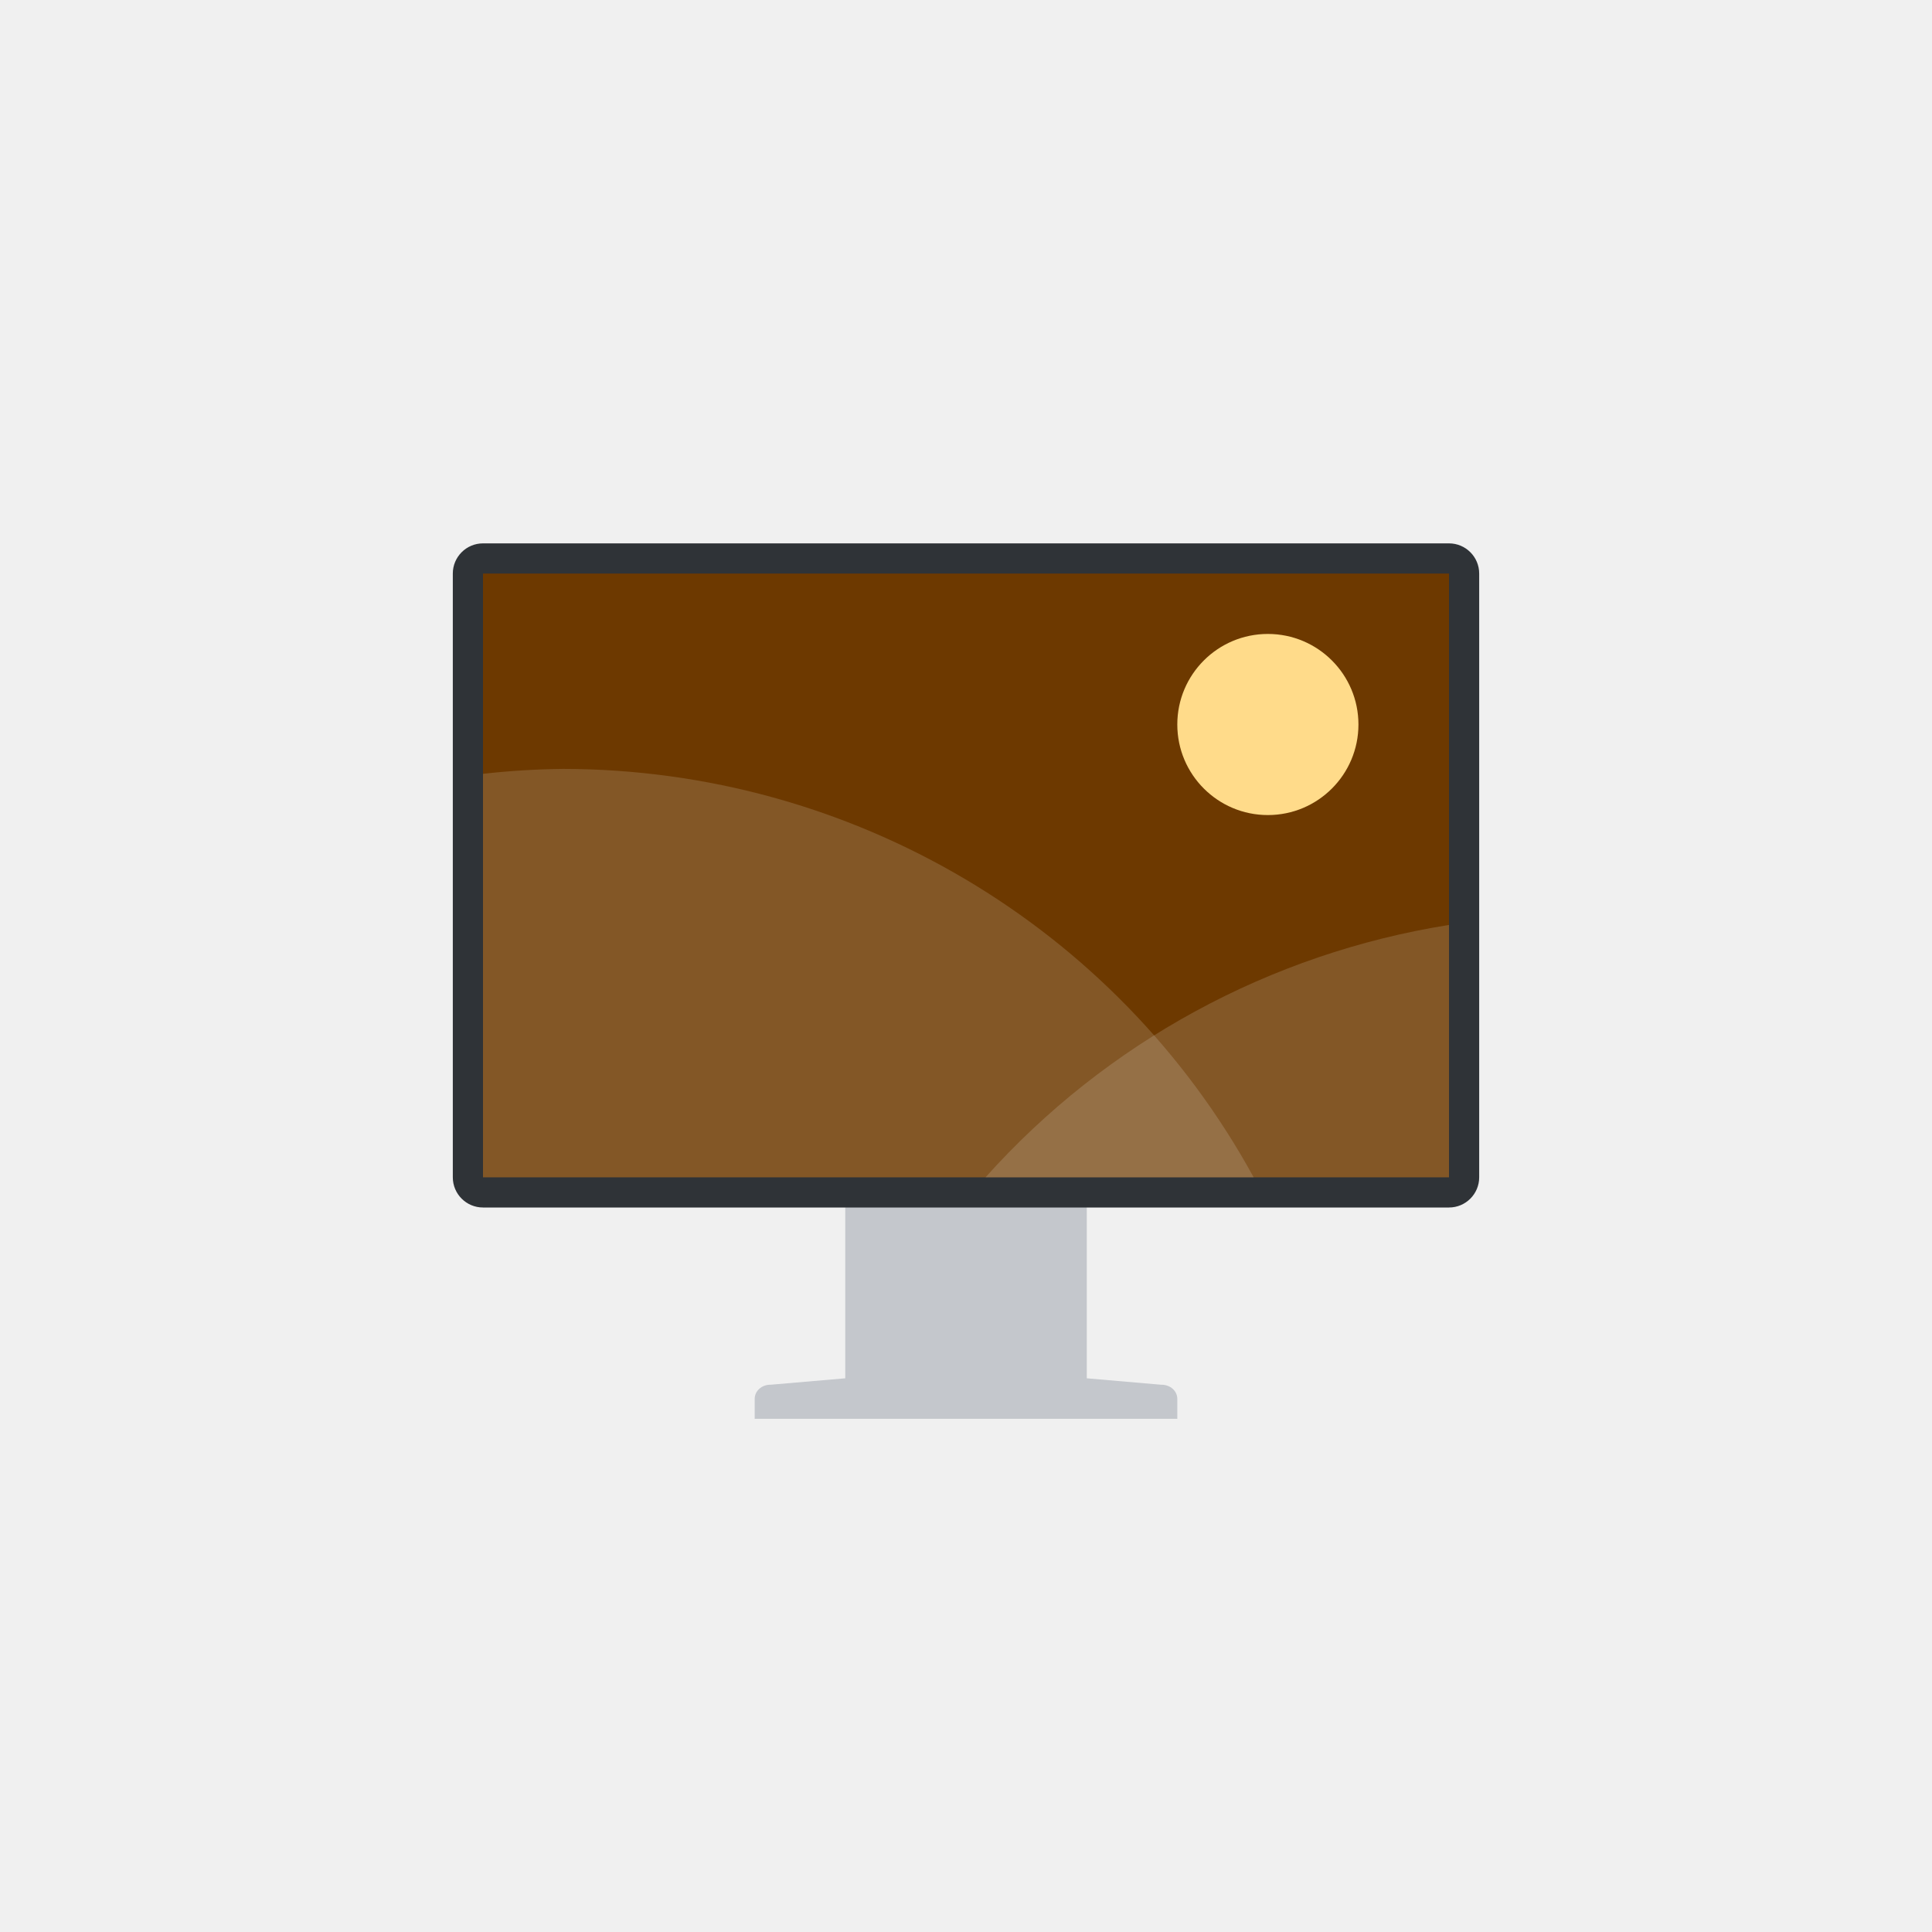
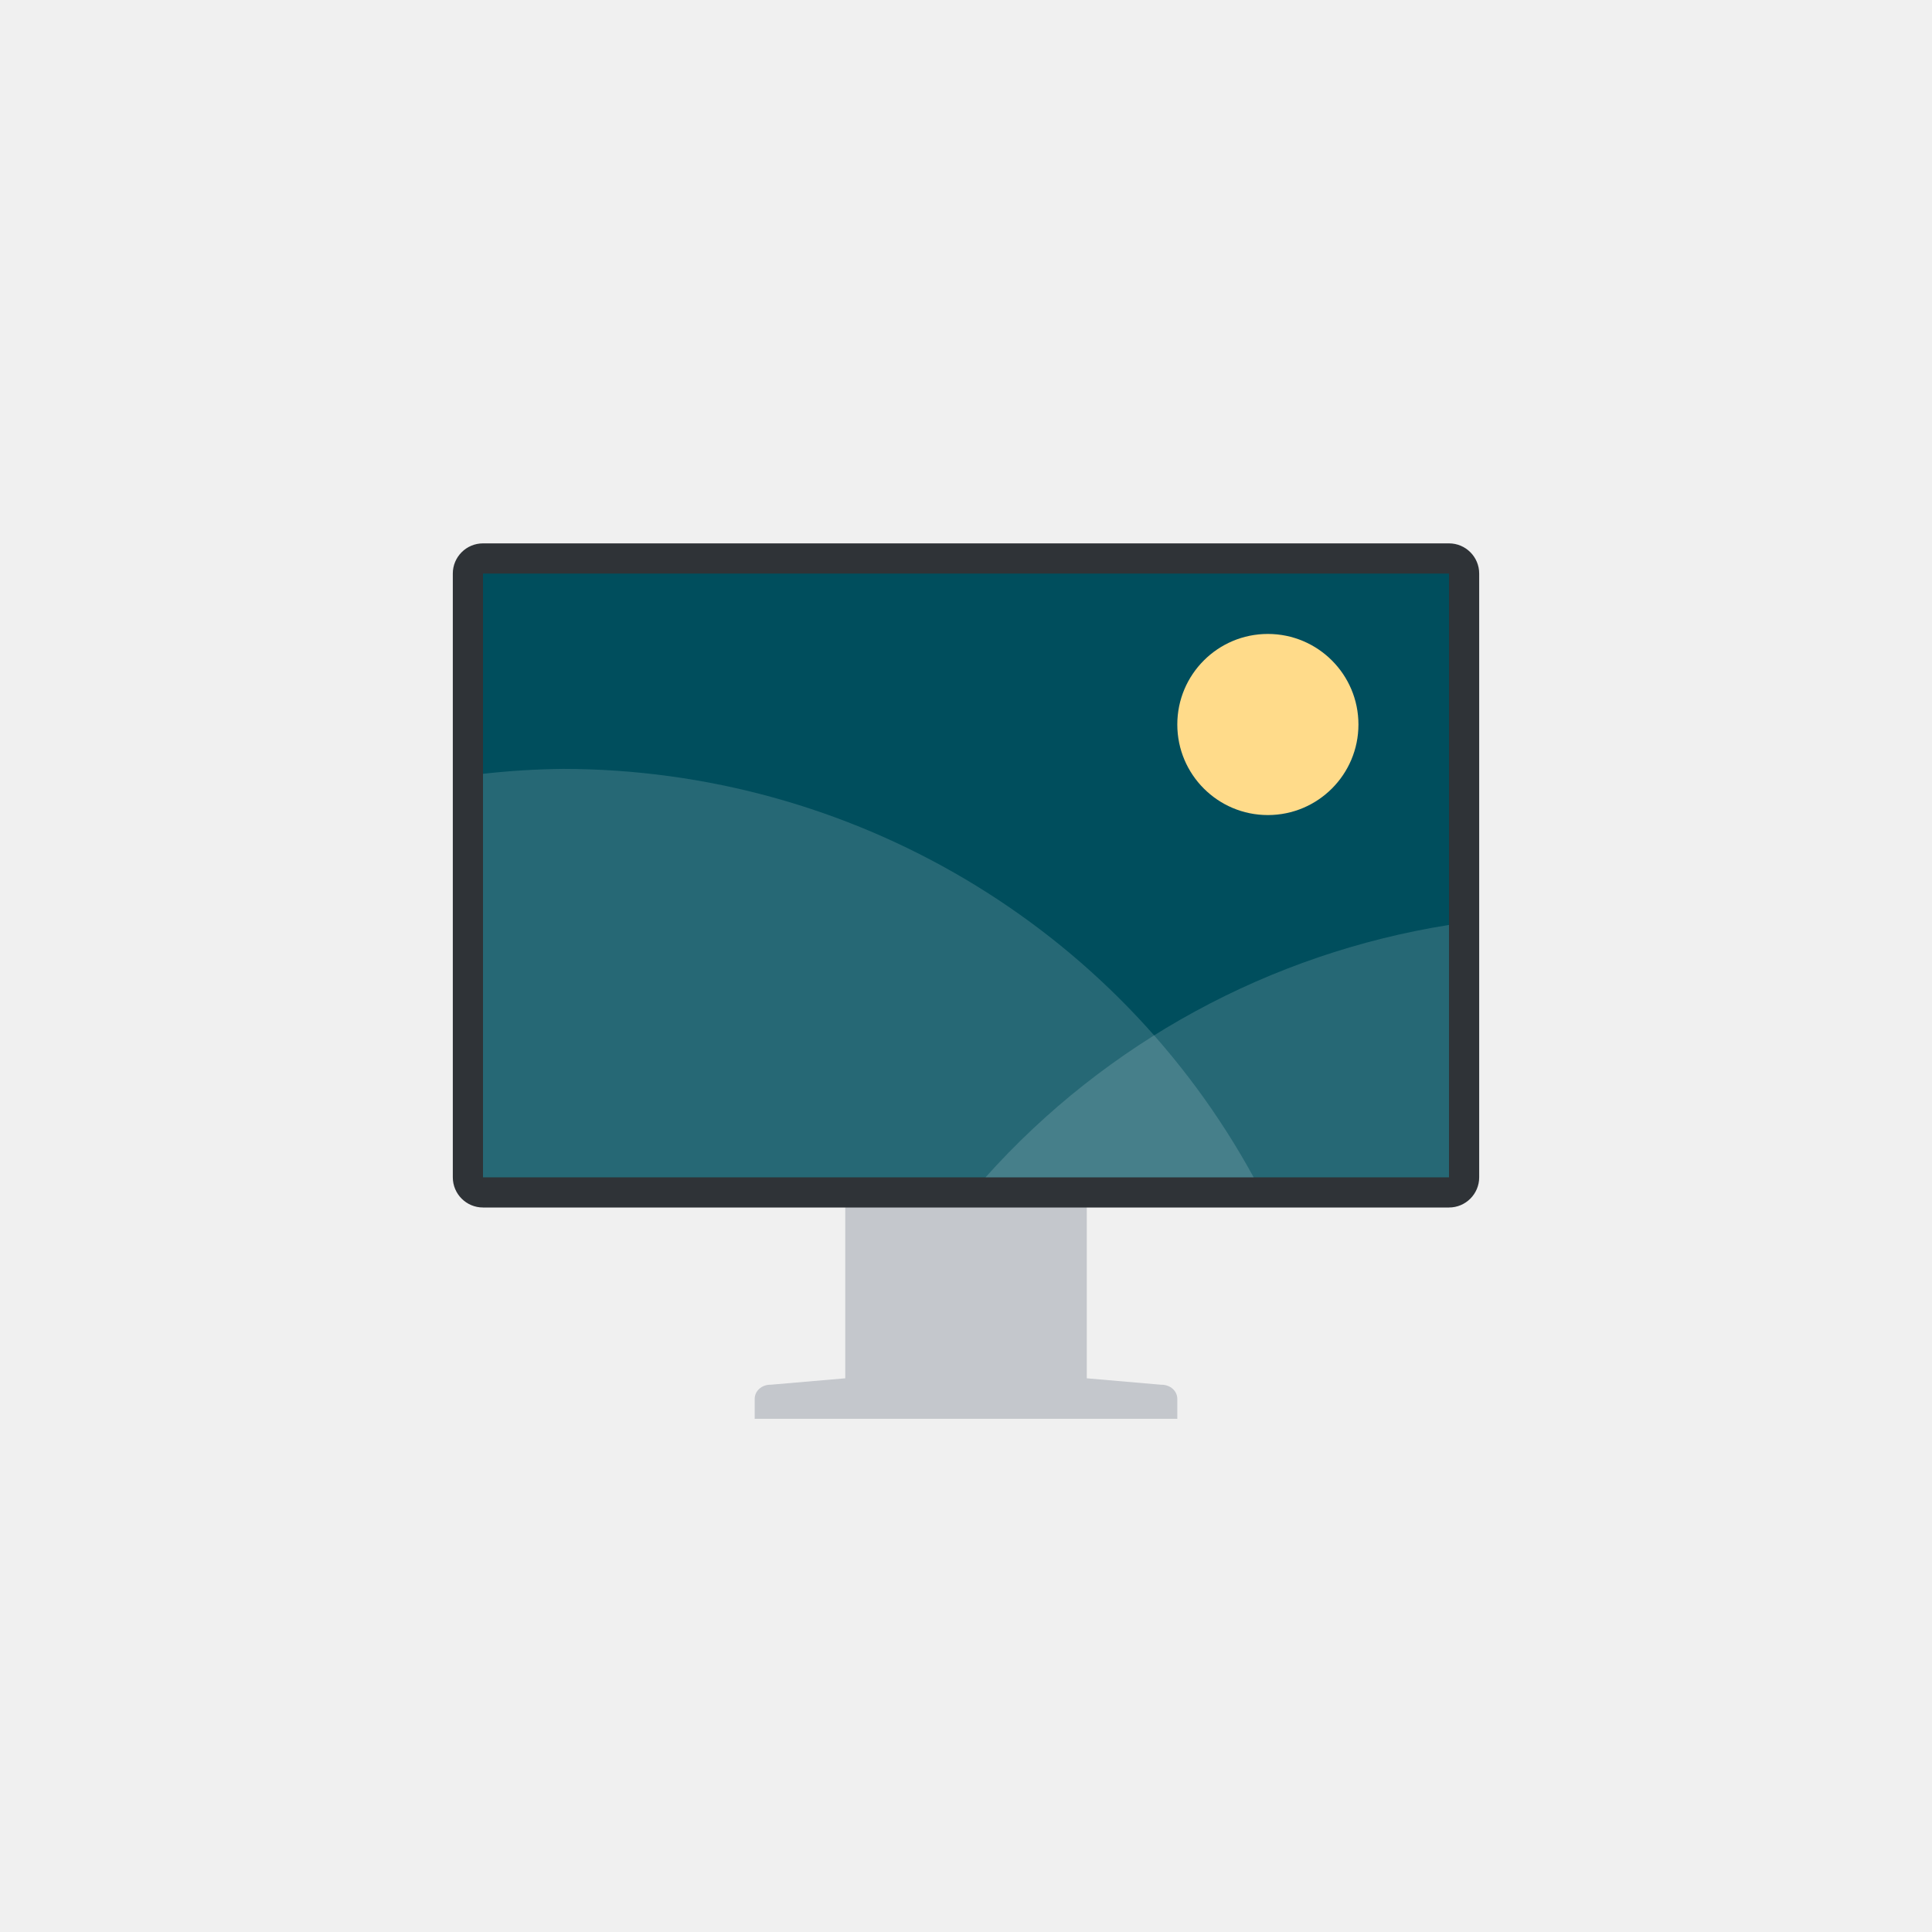
<svg xmlns="http://www.w3.org/2000/svg" width="64" height="64">
  <circle cx="32" cy="32" r="27" fill="#f0f0f0" style="paint-order:stroke fill markers" />
  <path fill="#c4c7cc" d="M28.442 39c-.303 0-.442.213-.442.471v6.187l-2.462.212h-.013c-.303 0-.525.214-.525.471V47h14v-.659c0-.257-.222-.47-.525-.47h-.014l-2.46-.213V39.47c0-.258-.139-.471-.442-.471z" />
  <rect width="34" height="22" x="15" y="18" fill="#2f3337" rx="1" ry="1" />
-   <path fill="#6d3900" fill-rule="evenodd" d="M16 19h32v20H16z" />
+   <path fill="#004e5d" fill-rule="evenodd" d="M16 19h32v20H16z" />
  <g transform="matrix(.59259 0 0 .58823 13.037 13.706)">
    <path fill="#fff" d="M9.477 20A44 44 0 0 0 5 20.277V43h43.08A43.98 43.98 0 0 0 9.478 20z" opacity=".15" style="paint-order:stroke markers fill" />
    <path fill="#fff" d="M59 28.787A43.98 43.98 0 0 0 33.092 43H59Z" opacity=".15" style="paint-order:stroke markers fill" />
    <ellipse cx="48.875" cy="17.5" fill="#ffdb8a" rx="5.063" ry="5.1" style="paint-order:stroke markers fill" />
  </g>
</svg>
